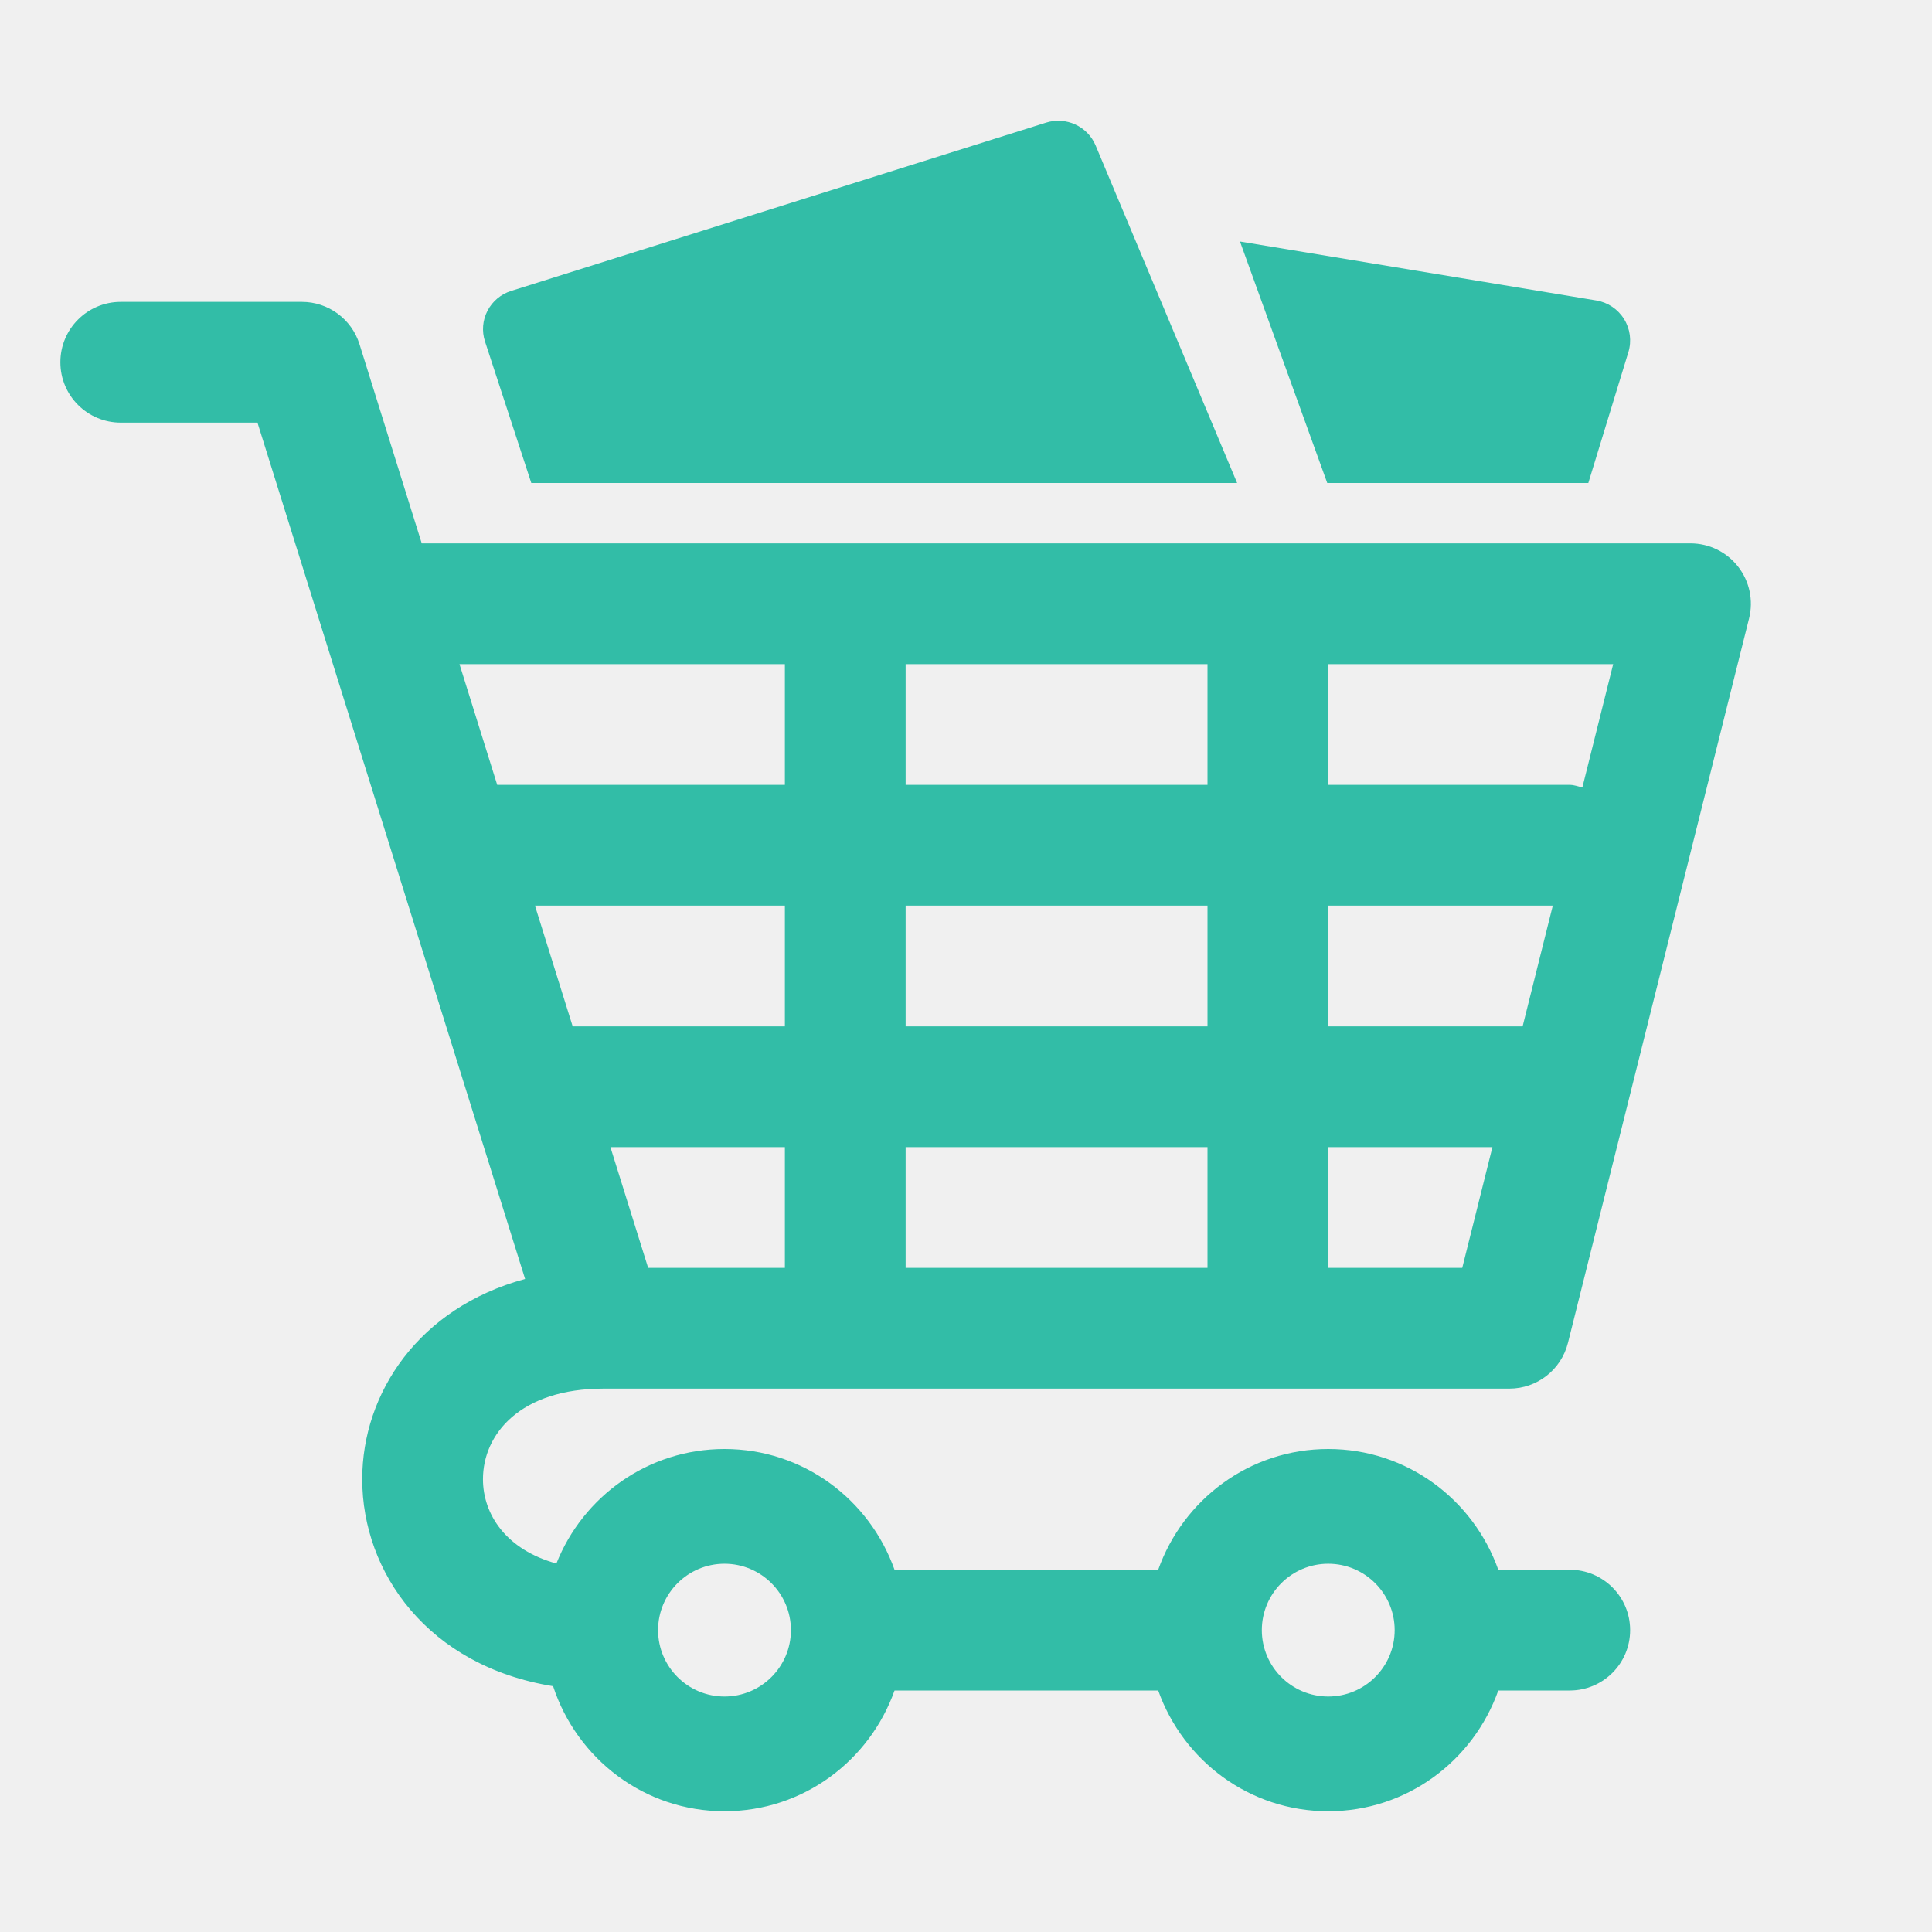
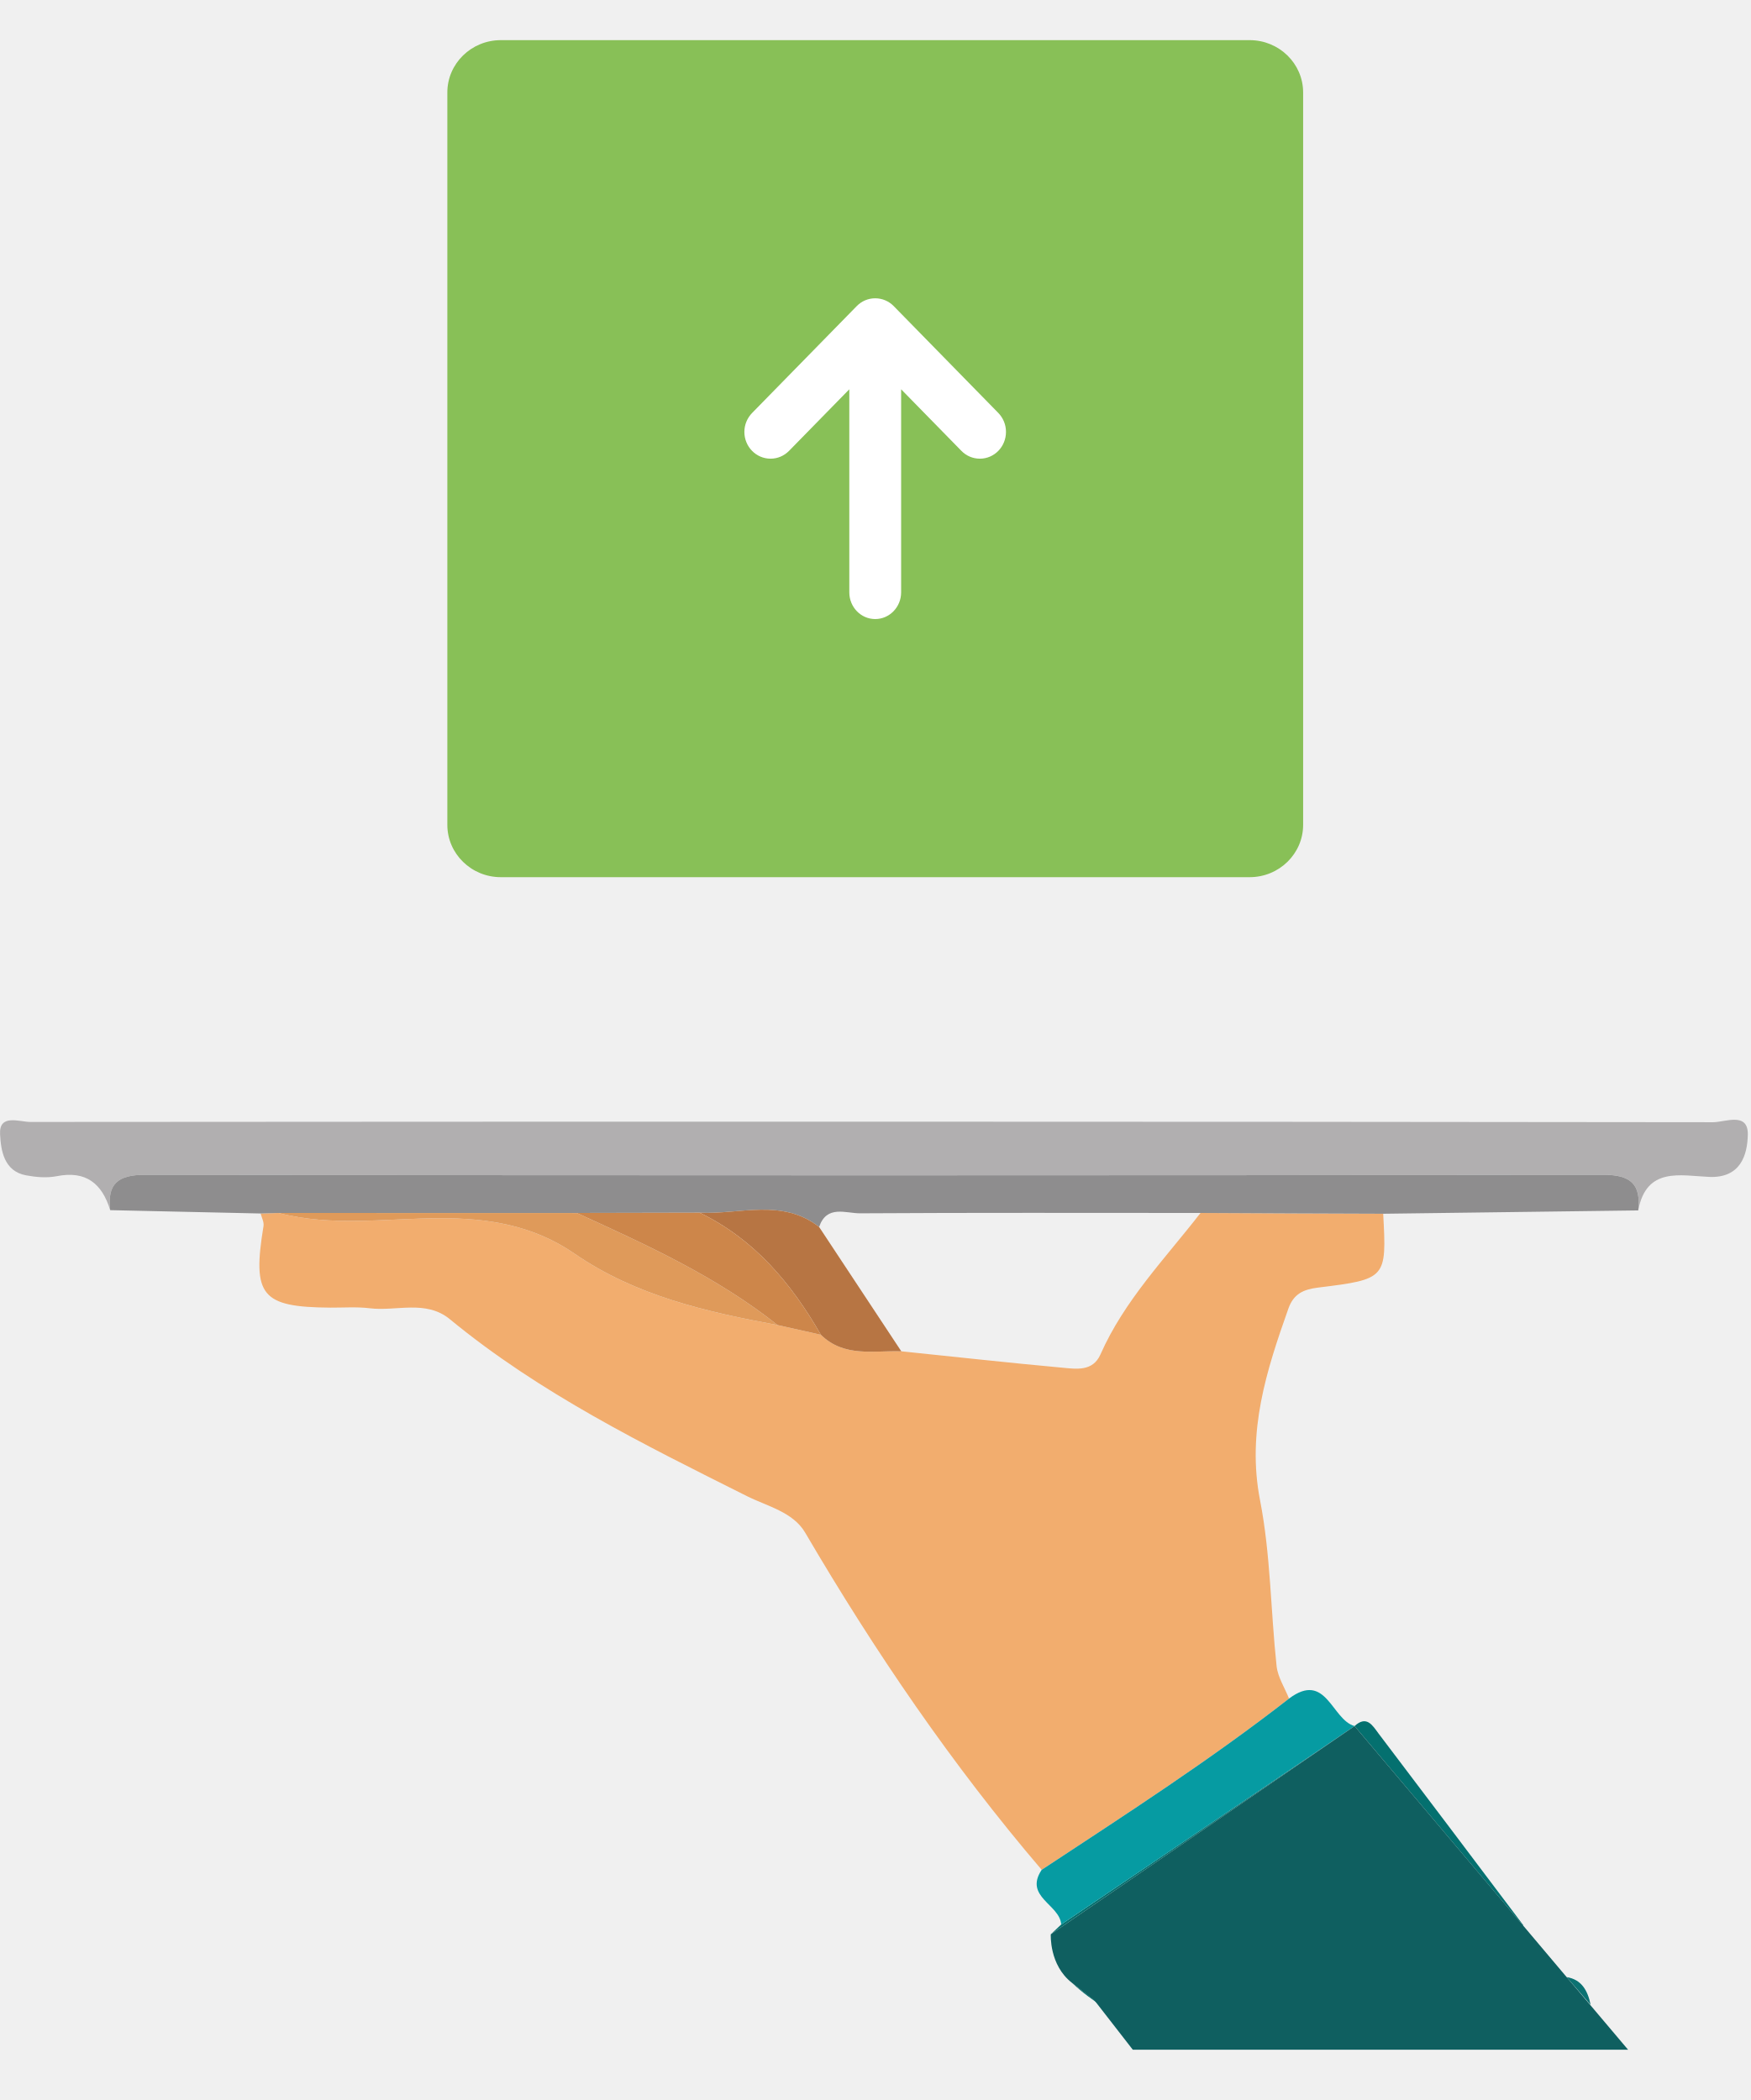
- <svg xmlns="http://www.w3.org/2000/svg" enable-background="new 0 0 512 512" height="512px" id="Layer_1" version="1.1" viewBox="0 0 512 512" width="512px" xml:space="preserve">
-   <g>
-     <path d="M160,368h240c7.344,0,13.742-5,15.523-12.125l48-192c1.194-4.781,0.116-9.844-2.914-13.719   C457.578,146.266,452.93,144,448,144H112c-0.078,0-0.156,0-0.234,0L95.273,91.234C93.188,84.547,87,80,80,80H32   c-8.836,0-16,7.156-16,16s7.164,16,16,16h36.234l70.922,226.938c-28.266,7.656-43.164,30.345-43.164,53.063   c0,24.672,17.367,49.516,50.586,54.859C152.859,466.047,170.703,480,192,480c20.875,0,38.453-13.391,45.063-32h69.875   c6.609,18.609,24.188,32,45.063,32s38.453-13.391,45.063-32H416c8.836,0,16-7.156,16-16s-7.164-16-16-16h-18.938   c-6.609-18.609-24.188-32-45.063-32s-38.453,13.391-45.063,32h-69.875c-6.609-18.609-24.188-32-45.063-32   c-20.266,0-37.508,12.594-44.547,30.344c-13.273-3.641-19.461-12.969-19.461-22.344C127.992,380.047,137.883,368,160,368z M208,336   h-36.234l-10-32H208V336z M208,272h-56.234l-10-32H208V272z M352,176h75.508l-8.164,32.672C418.227,208.438,417.188,208,416,208   h-64V176z M352,240h59.508l-8,32H352V240z M352,304h43.508l-8,32H352V304z M240,176h80v32h-80V176z M240,240h80v32h-80V240z    M240,304h80v32h-80V304z M131.766,208l-10-32H208v32H131.766z M352,414.406c9.703,0,17.602,7.875,17.602,17.594   s-7.897,17.594-17.602,17.594s-17.602-7.875-17.602-17.594S342.297,414.406,352,414.406z M192,414.406   c9.703,0,17.602,7.875,17.602,17.594s-7.898,17.594-17.602,17.594s-17.602-7.875-17.602-17.594S182.297,414.406,192,414.406z    M328.609,64l94.426,15.625c3.049,0.505,5.73,2.3,7.358,4.927c1.629,2.627,2.044,5.828,1.14,8.783L420.922,128h-69.188L328.609,64z    M140.797,128l-12.273-37.516c-0.875-2.688-0.641-5.609,0.664-8.125s3.57-4.422,6.289-5.266L277.203,32.5   c5.305-1.672,11.016,0.953,13.148,6.047L327.851,128H140.797z" fill="#32BDA7" />
+ <svg xmlns="http://www.w3.org/2000/svg" width="20px" height="24px" viewBox="0 0 20 24" version="1.1">
+   <defs />
+   <g id="Ventas-in-situ" stroke="none" stroke-width="1" fill="none" fill-rule="evenodd">
+     <g id="Artboard" transform="translate(-2452, -175)">
+       <g id="Group-4-Copy-6" transform="translate(2452, 175)">
+         <g id="Group-2" transform="translate(0, 12.79739)">
+           <path d="M14.728,6.615 C14.679,6.491 14.6,6.371 14.586,6.244 C14.518,5.612 14.518,4.969 14.397,4.349 C14.244,3.564 14.47,2.866 14.721,2.157 C14.781,1.989 14.892,1.939 15.059,1.918 C15.841,1.822 15.844,1.814 15.804,1.075 C15.804,1.075 15.804,1.075 15.804,1.074 C15.108,1.072 14.412,1.068 13.716,1.065 C13.716,1.066 13.716,1.066 13.716,1.066 C13.311,1.588 12.845,2.066 12.573,2.683 C12.485,2.88 12.296,2.848 12.134,2.833 C11.521,2.777 10.91,2.709 10.298,2.646 L10.298,2.646 L10.298,2.646 C9.981,2.636 9.645,2.718 9.379,2.457 L9.379,2.457 C9.214,2.42 9.049,2.383 8.884,2.346 C8.069,2.195 7.264,2.012 6.566,1.531 C6.093,1.205 5.576,1.122 5.012,1.125 C4.403,1.128 3.787,1.223 3.183,1.065 C3.114,1.067 3.046,1.069 2.978,1.071 L2.978,1.071 C2.99,1.119 3.018,1.169 3.011,1.214 C2.88,2.01 2.986,2.141 3.773,2.147 C3.923,2.148 4.075,2.136 4.223,2.154 C4.53,2.192 4.867,2.053 5.142,2.281 C6.171,3.128 7.354,3.71 8.534,4.301 C8.768,4.418 9.061,4.482 9.2,4.719 C9.996,6.078 10.879,7.374 11.902,8.572 C12.859,7.941 13.822,7.321 14.728,6.615 L14.728,6.615" id="Fill-1" fill="#F2AD6E" />
+           <path d="M1.656,0.629 C7.212,0.637 12.768,0.637 18.323,0.629 C18.637,0.628 18.75,0.741 18.718,1.036 L18.718,1.036 C18.811,0.534 19.202,0.639 19.527,0.653 C19.888,0.669 19.966,0.402 19.97,0.167 C19.973,-0.093 19.71,0.028 19.574,0.028 C13.165,0.02 6.756,0.02 0.347,0.025 C0.221,0.025 -0.013,-0.072 0.001,0.167 C0.01,0.343 0.042,0.588 0.298,0.635 C0.411,0.656 0.535,0.667 0.647,0.645 C0.981,0.578 1.166,0.728 1.259,1.033 C1.223,0.731 1.348,0.629 1.656,0.629" id="Fill-3" fill="#B1AFB0" />
+           <path d="M13.432,8.313 C12.997,8.608 12.561,8.902 12.125,9.197 L12.125,9.197 C12.086,9.234 12.046,9.272 12.006,9.309 L15.477,6.929 C14.795,7.391 14.114,7.852 13.432,8.313" id="Fill-5" fill="#04706F" />
+           <path d="M17.404,9.204 C16.853,8.473 16.303,7.742 15.75,7.013 C15.682,6.922 15.615,6.802 15.477,6.929 L17.402,9.209 C17.403,9.207 17.404,9.206 17.404,9.204" id="Fill-7" fill="#04706F" />
+           <path d="M12.619,10.147 L12.252,9.867 C12.36,9.969 12.485,10.061 12.619,10.147" id="Fill-9" fill="#04706F" />
+           <path d="M6.591,1.066 C6.592,1.066 6.592,1.066 6.592,1.066 C6.592,1.066 6.591,1.066 6.591,1.065 C7.059,1.064 7.527,1.063 7.994,1.062 C8.453,1.084 8.937,0.895 9.359,1.225 C9.446,0.969 9.664,1.07 9.827,1.069 C11.123,1.061 12.419,1.065 13.716,1.065 C13.716,1.066 13.716,1.066 13.716,1.066 C13.716,1.066 13.716,1.066 13.716,1.065 C14.412,1.069 15.108,1.072 15.804,1.074 L15.805,1.074 C16.776,1.062 17.747,1.049 18.718,1.036 L18.718,1.036 C18.75,0.741 18.637,0.629 18.323,0.629 C12.768,0.637 7.212,0.637 1.656,0.629 C1.348,0.629 1.223,0.731 1.259,1.033 C1.832,1.046 2.405,1.058 2.978,1.071 C2.978,1.071 2.978,1.071 2.978,1.071 C3.046,1.069 3.114,1.067 3.183,1.065 C4.319,1.065 5.455,1.065 6.591,1.066" id="Fill-11" fill="#8E8D8E" />
+           <path d="M13.432,8.313 C14.114,7.852 14.795,7.391 15.477,6.929 C15.214,6.856 15.154,6.296 14.728,6.615 C14.728,6.615 14.728,6.615 14.728,6.615 C13.822,7.321 12.859,7.941 11.902,8.572 C11.902,8.572 11.902,8.572 11.902,8.572 C11.696,8.881 12.11,8.967 12.125,9.197 L12.125,9.197 C12.561,8.902 12.997,8.608 13.432,8.313" id="Fill-13" fill="#069BA2" />
+           <path d="M17.9,9.798 L18.174,10.115 C18.141,9.951 18.07,9.825 17.9,9.798" id="Fill-15" fill="#0C7272" />
+           <path d="M6.592,1.066 C6.592,1.066 6.592,1.066 6.592,1.066 C5.455,1.065 4.319,1.065 3.183,1.065 C3.787,1.223 4.403,1.128 5.012,1.125 C5.576,1.122 6.093,1.205 6.566,1.531 C7.264,2.012 8.069,2.195 8.884,2.346 C8.189,1.794 7.39,1.43 6.592,1.066" id="Fill-17" fill="#DF9A5A" />
+           <path d="M9.359,1.225 C8.937,0.895 8.453,1.084 7.994,1.062 C8.618,1.364 9.041,1.868 9.379,2.457 L9.379,2.457 L9.379,2.457 C9.645,2.718 9.981,2.636 10.298,2.646 C10.298,2.646 10.298,2.646 10.298,2.646 C9.985,2.172 9.672,1.699 9.359,1.225" id="Fill-19" fill="#B77543" />
+           <path d="M7.994,1.062 C7.527,1.063 7.059,1.064 6.591,1.065 C6.592,1.065 6.592,1.066 6.592,1.066 C7.39,1.43 8.189,1.794 8.884,2.346 C9.049,2.383 9.214,2.42 9.379,2.457 C9.379,2.457 9.379,2.457 9.379,2.457 C9.041,1.868 8.618,1.364 7.994,1.062" id="Fill-21" fill="#CD864A" />
+           <path d="M18.602,10.628 L18.089,10.021 L17.9,9.798 L17.403,9.209 L15.477,6.929 L12.006,9.309 C12.006,9.309 11.986,9.659 12.246,9.862 L12.252,9.867 L12.505,10.064 L12.63,10.225 L12.943,10.628 L18.602,10.628 Z" id="Fill-23" fill="#0F5F60" />
+         </g>
+         <path d="M14.185,0.353 L5.815,0.353 C5.485,0.353 5.217,0.627 5.217,0.964 L5.217,9.52 C5.217,9.857 5.485,10.131 5.815,10.131 L14.185,10.131 C14.515,10.131 14.783,9.857 14.783,9.52 L14.783,0.964 C14.783,0.627 14.515,0.353 14.185,0.353" id="Fill-1" fill="#88C057" transform="translate(10, 5.24183) rotate(-90) translate(-10, -5.24183) " />
+         <path d="M11.407,4.72 L10.211,3.498 C10.157,3.443 10.082,3.409 10,3.409 C9.917,3.409 9.843,3.443 9.789,3.498 L8.593,4.72 C8.539,4.776 8.505,4.852 8.505,4.936 C8.505,5.105 8.639,5.242 8.804,5.242 C8.887,5.242 8.961,5.208 9.016,5.152 L9.704,4.449 L9.704,6.77 C9.704,6.938 9.836,7.075 10,7.075 C10.163,7.075 10.296,6.938 10.296,6.77 L10.296,4.449 L10.984,5.152 C11.038,5.208 11.113,5.242 11.196,5.242 C11.361,5.242 11.494,5.105 11.494,4.936 C11.494,4.852 11.461,4.776 11.407,4.72" id="Fill-3" fill="#FFFFFF" />
+       </g>
+     </g>
  </g>
</svg>
